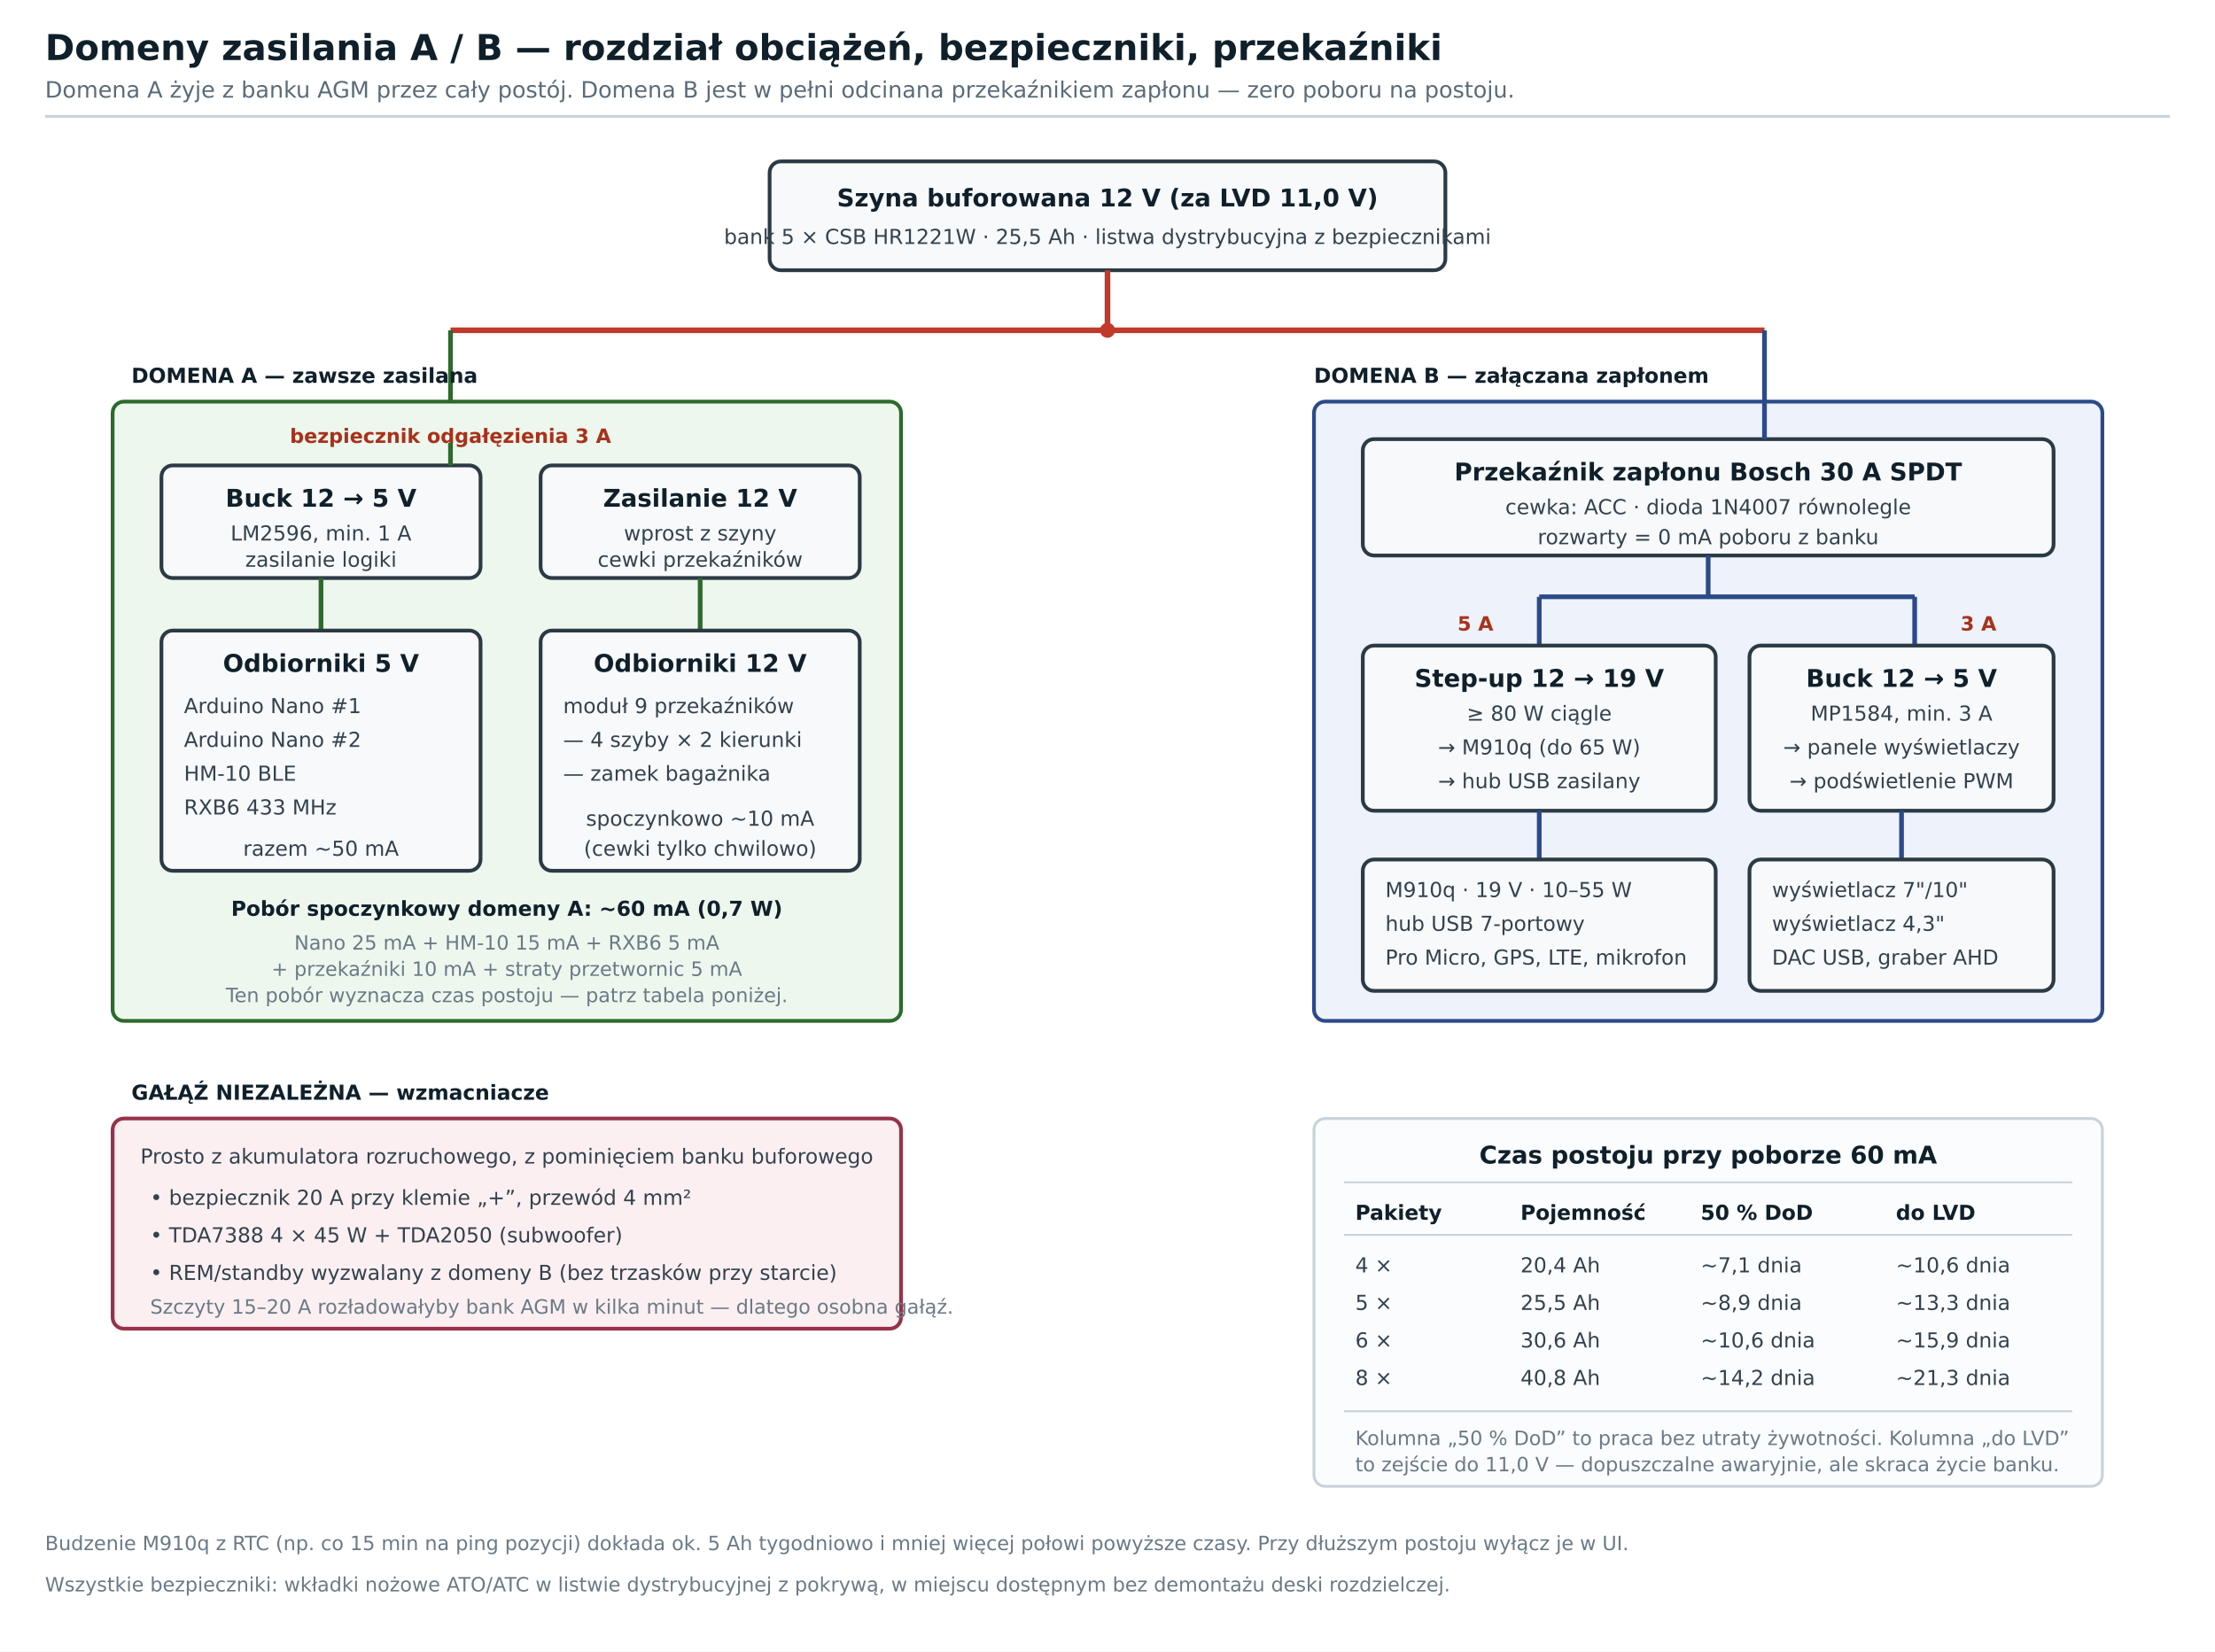
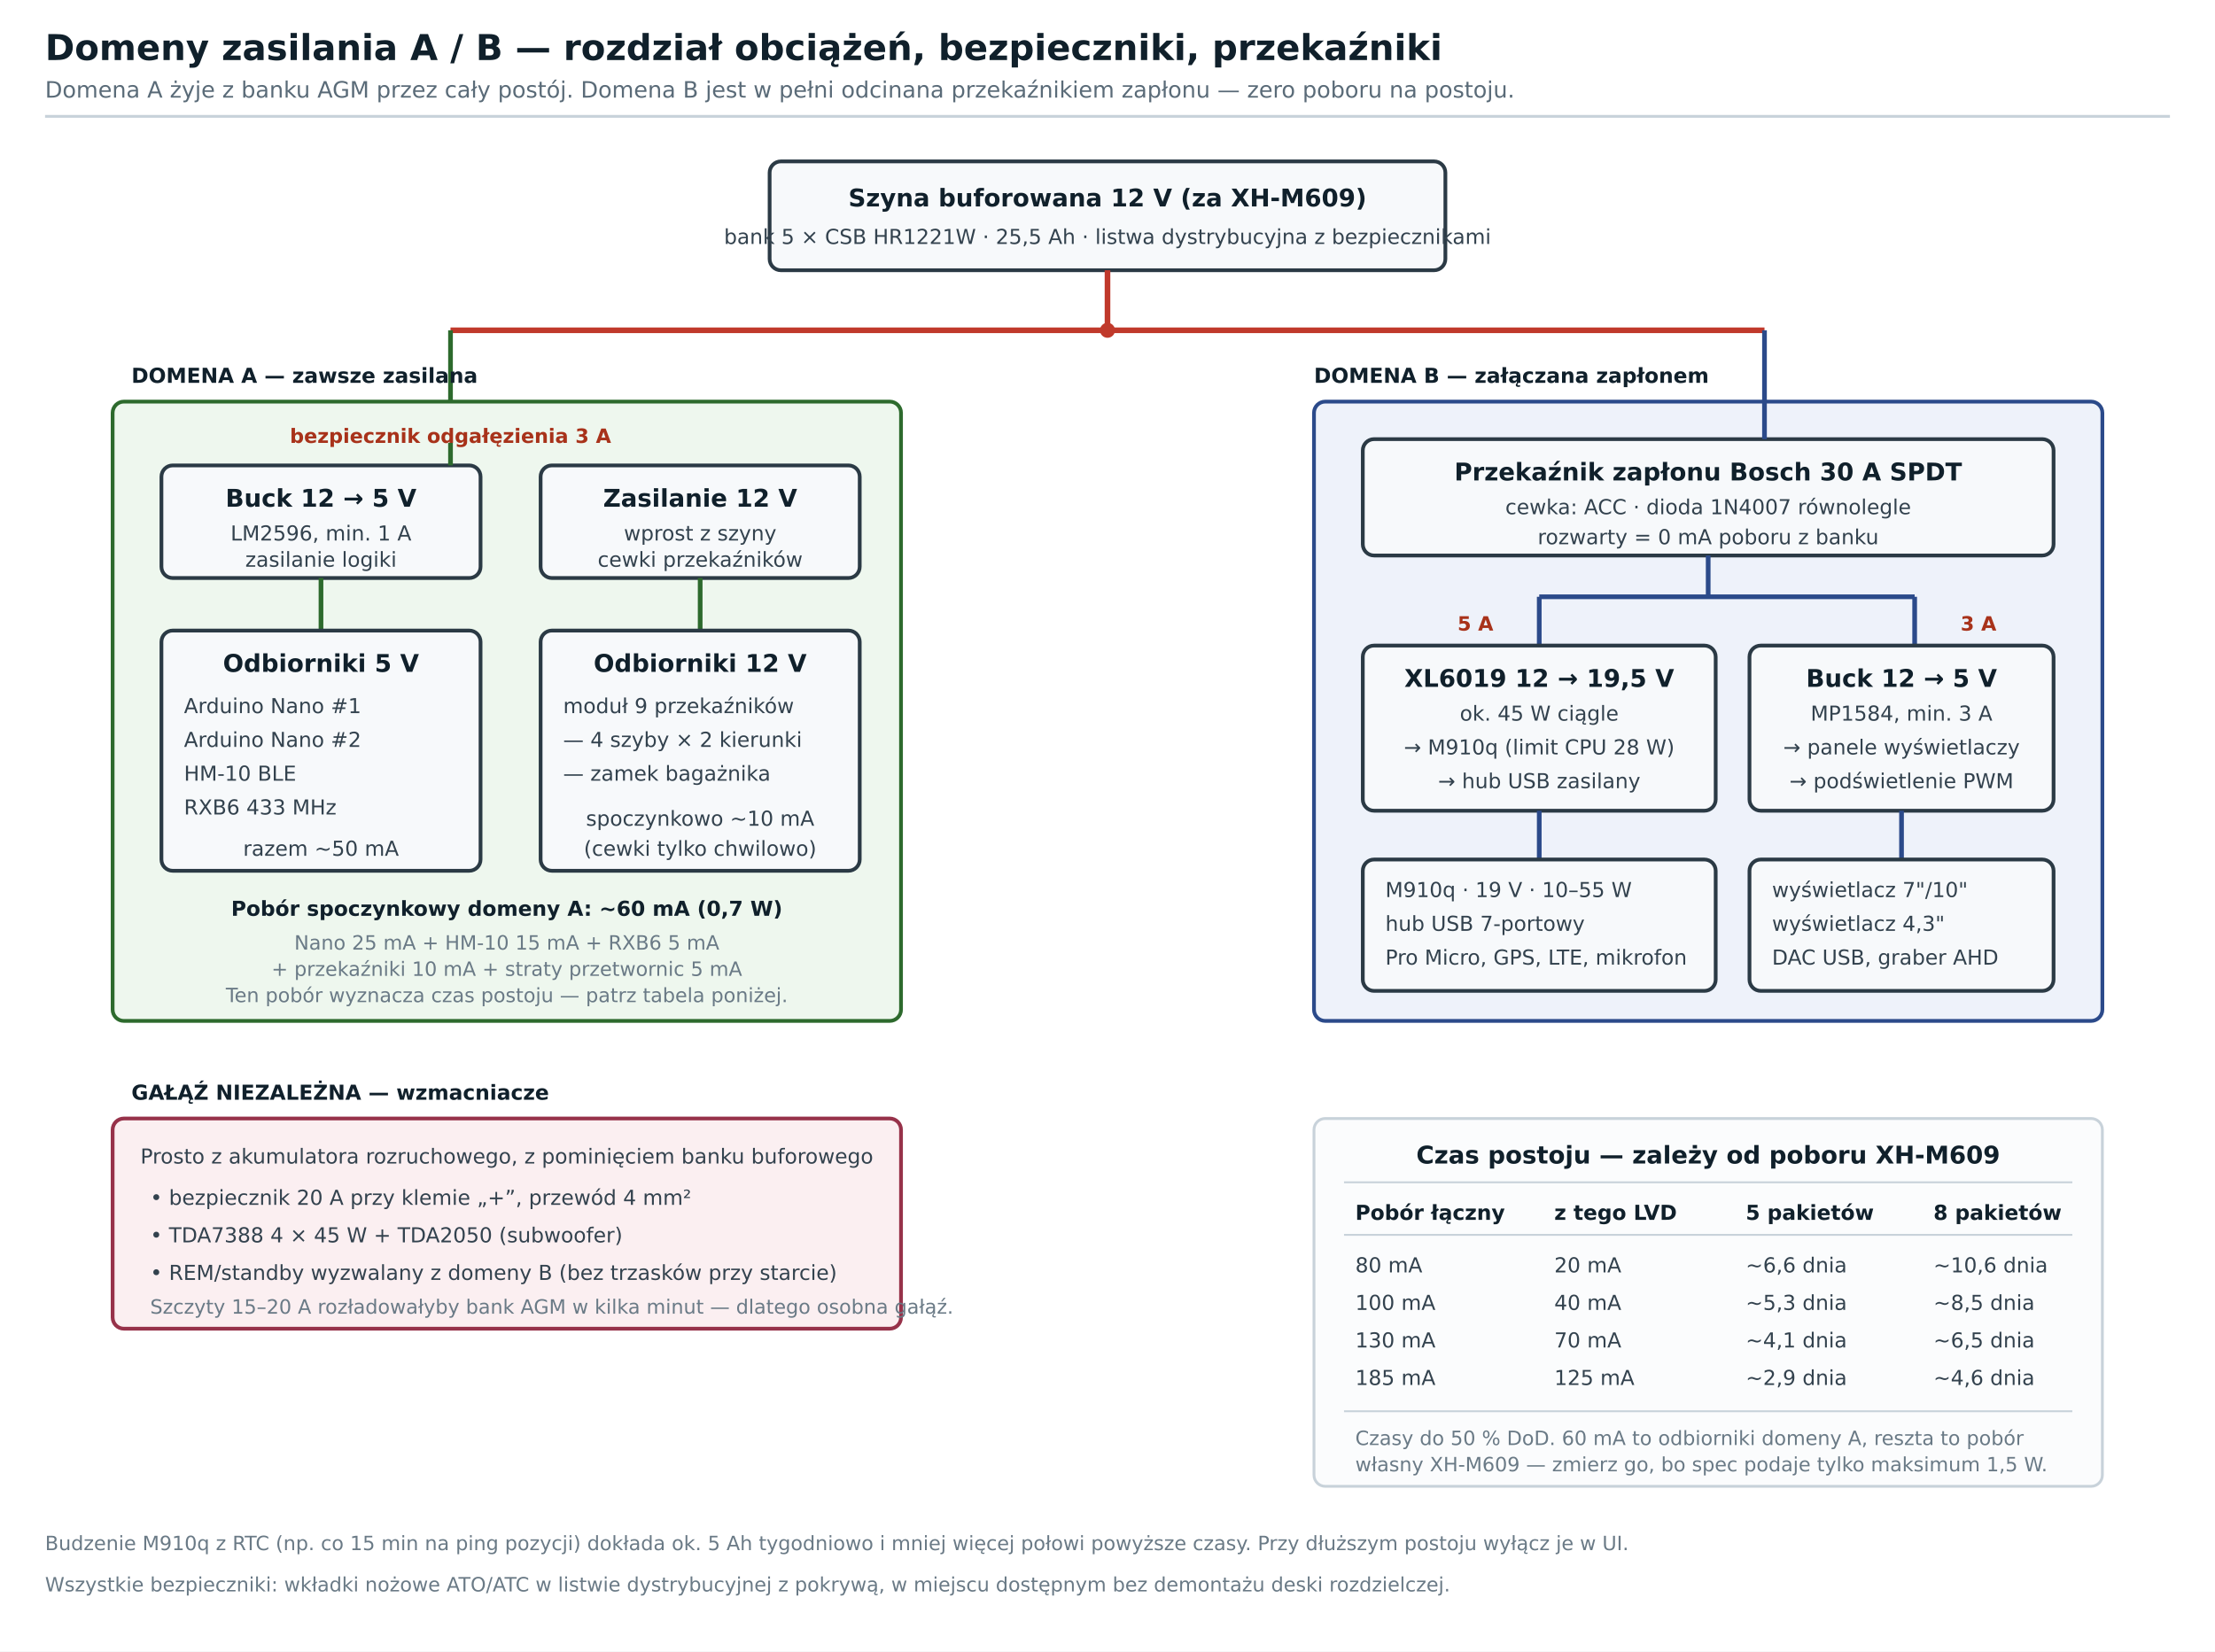
<svg xmlns="http://www.w3.org/2000/svg" width="1180" height="880" viewBox="0 0 1180 880" font-family="DejaVu Sans, Verdana, sans-serif">
  <style>
    .bg   { fill: #ffffff; }
    .box  { fill: #f7f9fb; stroke: #2b3a45; stroke-width: 2; rx: 6; }
    .boxA { fill: #eef7ee; stroke: #2d6a2d; stroke-width: 2; rx: 6; }
    .boxB { fill: #eef2fa; stroke: #2b4a8a; stroke-width: 2; rx: 6; }
    .boxC { fill: #fbeff1; stroke: #97324a; stroke-width: 2; rx: 6; }
    .wire { stroke: #c0392b; stroke-width: 3; fill: none; }
    .wA   { stroke: #2d6a2d; stroke-width: 2.5; fill: none; }
    .wB   { stroke: #2b4a8a; stroke-width: 2.5; fill: none; }
    .ttl  { font-size: 19px; font-weight: bold; fill: #10202b; }
    .sub  { font-size: 12px; fill: #5a6b78; }
    .h    { font-size: 13px; font-weight: bold; fill: #10202b; text-anchor: middle; }
    .t    { font-size: 11px; fill: #33424e; text-anchor: middle; }
    .tl   { font-size: 11px; fill: #33424e; }
    .tb   { font-size: 11px; font-weight: bold; fill: #10202b; }
    .note { font-size: 10.5px; fill: #6a7a86; }
    .fuse { font-size: 10.5px; font-weight: bold; fill: #a8321a; text-anchor: middle; }
  </style>
  <rect class="bg" x="0" y="0" width="1180" height="880" />
  <text class="ttl" x="24" y="32">Domeny zasilania A / B — rozdział obciążeń, bezpieczniki, przekaźniki</text>
  <text class="sub" x="24" y="52">Domena A żyje z banku AGM przez cały postój. Domena B jest w pełni odcinana przekaźnikiem zapłonu — zero poboru na postoju.</text>
  <line x1="24" y1="62" x2="1156" y2="62" stroke="#c8d2da" stroke-width="1.5" />
  <rect class="box" x="410" y="86" width="360" height="58" />
-   <text class="h" x="590" y="110">Szyna buforowana 12 V (za LVD 11,0 V)</text>
+   <text class="h" x="590" y="110">Szyna buforowana 12 V (za XH-M609)</text>
  <text class="t" x="590" y="130">bank 5 × CSB HR1221W · 25,5 Ah · listwa dystrybucyjna z bezpiecznikami</text>
  <path class="wire" d="M590 144 L590 176" />
  <path class="wire" d="M240 176 L940 176" />
  <path class="wA" d="M240 176 L240 214" />
  <path class="wB" d="M940 176 L940 214" />
  <circle cx="590" cy="176" r="4" fill="#c0392b" />
  <text class="tb" x="70" y="204" fill="#2d6a2d" font-size="14">DOMENA A — zawsze zasilana</text>
  <rect class="boxA" x="60" y="214" width="420" height="330" />
  <text class="fuse" x="240" y="236">bezpiecznik odgałęzienia 3 A</text>
  <rect class="box" x="86" y="248" width="170" height="60" />
  <text class="h" x="171" y="270">Buck 12 → 5 V</text>
  <text class="t" x="171" y="288">LM2596, min. 1 A</text>
  <text class="t" x="171" y="302">zasilanie logiki</text>
  <rect class="box" x="288" y="248" width="170" height="60" />
  <text class="h" x="373" y="270">Zasilanie 12 V</text>
  <text class="t" x="373" y="288">wprost z szyny</text>
  <text class="t" x="373" y="302">cewki przekaźników</text>
  <path class="wA" d="M240 236 L240 248" />
  <path class="wA" d="M171 308 L171 336" />
  <path class="wA" d="M373 308 L373 336" />
  <rect class="box" x="86" y="336" width="170" height="128" />
  <text class="h" x="171" y="358">Odbiorniki 5 V</text>
  <text class="tl" x="98" y="380">Arduino Nano #1</text>
  <text class="tl" x="98" y="398">Arduino Nano #2</text>
  <text class="tl" x="98" y="416">HM-10 BLE</text>
  <text class="tl" x="98" y="434">RXB6 433 MHz</text>
  <text class="t" x="171" y="456">razem ~50 mA</text>
  <rect class="box" x="288" y="336" width="170" height="128" />
  <text class="h" x="373" y="358">Odbiorniki 12 V</text>
  <text class="tl" x="300" y="380">moduł 9 przekaźników</text>
  <text class="tl" x="300" y="398">— 4 szyby × 2 kierunki</text>
  <text class="tl" x="300" y="416">— zamek bagażnika</text>
  <text class="t" x="373" y="440">spoczynkowo ~10 mA</text>
  <text class="t" x="373" y="456">(cewki tylko chwilowo)</text>
  <text class="tb" x="270" y="488" text-anchor="middle">Pobór spoczynkowy domeny A: ~60 mA (0,7 W)</text>
  <text class="note" x="270" y="506" text-anchor="middle">Nano 25 mA + HM-10 15 mA + RXB6 5 mA</text>
  <text class="note" x="270" y="520" text-anchor="middle">+ przekaźniki 10 mA + straty przetwornic 5 mA</text>
  <text class="note" x="270" y="534" text-anchor="middle">Ten pobór wyznacza czas postoju — patrz tabela poniżej.</text>
  <text class="tb" x="700" y="204" fill="#2b4a8a" font-size="14">DOMENA B — załączana zapłonem</text>
  <rect class="boxB" x="700" y="214" width="420" height="330" />
  <rect class="box" x="726" y="234" width="368" height="62" />
  <text class="h" x="910" y="256">Przekaźnik zapłonu Bosch 30 A SPDT</text>
  <text class="t" x="910" y="274">cewka: ACC · dioda 1N4007 równolegle</text>
  <text class="t" x="910" y="290">rozwarty = 0 mA poboru z banku</text>
  <path class="wB" d="M940 214 L940 234" />
  <path class="wB" d="M910 296 L910 318" />
  <path class="wB" d="M820 318 L1020 318" />
  <path class="wB" d="M820 318 L820 344" />
  <path class="wB" d="M1020 318 L1020 344" />
  <rect class="box" x="726" y="344" width="188" height="88" />
  <text class="fuse" x="786" y="336">5 A</text>
-   <text class="h" x="820" y="366">Step-up 12 → 19 V</text>
-   <text class="t" x="820" y="384">≥ 80 W ciągle</text>
-   <text class="t" x="820" y="402">→ M910q (do 65 W)</text>
+   <text class="h" x="820" y="366">XL6019 12 → 19,5 V</text>
+   <text class="t" x="820" y="384">ok. 45 W ciągle</text>
+   <text class="t" x="820" y="402">→ M910q (limit CPU 28 W)</text>
  <text class="t" x="820" y="420">→ hub USB zasilany</text>
  <rect class="box" x="932" y="344" width="162" height="88" />
  <text class="fuse" x="1054" y="336">3 A</text>
  <text class="h" x="1013" y="366">Buck 12 → 5 V</text>
  <text class="t" x="1013" y="384">MP1584, min. 3 A</text>
  <text class="t" x="1013" y="402">→ panele wyświetlaczy</text>
  <text class="t" x="1013" y="420">→ podświetlenie PWM</text>
  <path class="wB" d="M820 432 L820 458" />
  <path class="wB" d="M1013 432 L1013 458" />
  <rect class="box" x="726" y="458" width="188" height="70" />
  <text class="tl" x="738" y="478">M910q · 19 V · 10–55 W</text>
  <text class="tl" x="738" y="496">hub USB 7-portowy</text>
  <text class="tl" x="738" y="514">Pro Micro, GPS, LTE, mikrofon</text>
  <rect class="box" x="932" y="458" width="162" height="70" />
  <text class="tl" x="944" y="478">wyświetlacz 7"/10"</text>
  <text class="tl" x="944" y="496">wyświetlacz 4,3"</text>
  <text class="tl" x="944" y="514">DAC USB, graber AHD</text>
  <text class="tb" x="70" y="586" fill="#97324a" font-size="14">GAŁĄŹ NIEZALEŻNA — wzmacniacze</text>
  <rect class="boxC" x="60" y="596" width="420" height="112" />
  <text class="t" x="270" y="620">Prosto z akumulatora rozruchowego, z pominięciem banku buforowego</text>
  <text class="tl" x="80" y="642">• bezpiecznik 20 A przy klemie „+”, przewód 4 mm²</text>
  <text class="tl" x="80" y="662">• TDA7388 4 × 45 W + TDA2050 (subwoofer)</text>
  <text class="tl" x="80" y="682">• REM/standby wyzwalany z domeny B (bez trzasków przy starcie)</text>
  <text class="note" x="80" y="700">Szczyty 15–20 A rozładowałyby bank AGM w kilka minut — dlatego osobna gałąź.</text>
  <rect x="700" y="596" width="420" height="196" fill="#fbfcfd" stroke="#c8d2da" stroke-width="1.5" rx="6" />
-   <text class="h" x="910" y="620">Czas postoju przy poborze 60 mA</text>
+   <text class="h" x="910" y="620">Czas postoju — zależy od poboru XH-M609</text>
  <line x1="716" y1="630" x2="1104" y2="630" stroke="#c8d2da" />
-   <text class="tb" x="722" y="650">Pakiety</text>
-   <text class="tb" x="810" y="650">Pojemność</text>
-   <text class="tb" x="906" y="650">50 % DoD</text>
-   <text class="tb" x="1010" y="650">do LVD</text>
+   <text class="tb" x="722" y="650">Pobór łączny</text>
+   <text class="tb" x="828" y="650">z tego LVD</text>
+   <text class="tb" x="930" y="650">5 pakietów</text>
+   <text class="tb" x="1030" y="650">8 pakietów</text>
  <line x1="716" y1="658" x2="1104" y2="658" stroke="#c8d2da" />
-   <text class="tl" x="722" y="678">4 ×</text>
-   <text class="tl" x="810" y="678">20,4 Ah</text>
-   <text class="tl" x="906" y="678">~7,1 dnia</text>
-   <text class="tl" x="1010" y="678">~10,6 dnia</text>
-   <text class="tl" x="722" y="698">5 ×</text>
-   <text class="tl" x="810" y="698">25,5 Ah</text>
-   <text class="tl" x="906" y="698">~8,9 dnia</text>
-   <text class="tl" x="1010" y="698">~13,3 dnia</text>
-   <text class="tl" x="722" y="718">6 ×</text>
-   <text class="tl" x="810" y="718">30,6 Ah</text>
-   <text class="tl" x="906" y="718">~10,6 dnia</text>
-   <text class="tl" x="1010" y="718">~15,9 dnia</text>
-   <text class="tl" x="722" y="738">8 ×</text>
-   <text class="tl" x="810" y="738">40,8 Ah</text>
-   <text class="tl" x="906" y="738">~14,2 dnia</text>
-   <text class="tl" x="1010" y="738">~21,3 dnia</text>
+   <text class="tl" x="722" y="678">80 mA</text>
+   <text class="tl" x="828" y="678">20 mA</text>
+   <text class="tl" x="930" y="678">~6,6 dnia</text>
+   <text class="tl" x="1030" y="678">~10,6 dnia</text>
+   <text class="tl" x="722" y="698">100 mA</text>
+   <text class="tl" x="828" y="698">40 mA</text>
+   <text class="tl" x="930" y="698">~5,3 dnia</text>
+   <text class="tl" x="1030" y="698">~8,5 dnia</text>
+   <text class="tl" x="722" y="718">130 mA</text>
+   <text class="tl" x="828" y="718">70 mA</text>
+   <text class="tl" x="930" y="718">~4,1 dnia</text>
+   <text class="tl" x="1030" y="718">~6,5 dnia</text>
+   <text class="tl" x="722" y="738">185 mA</text>
+   <text class="tl" x="828" y="738">125 mA</text>
+   <text class="tl" x="930" y="738">~2,9 dnia</text>
+   <text class="tl" x="1030" y="738">~4,6 dnia</text>
  <line x1="716" y1="752" x2="1104" y2="752" stroke="#c8d2da" />
-   <text class="note" x="722" y="770">Kolumna „50 % DoD” to praca bez utraty żywotności. Kolumna „do LVD”</text>
-   <text class="note" x="722" y="784">to zejście do 11,0 V — dopuszczalne awaryjnie, ale skraca życie banku.</text>
+   <text class="note" x="722" y="770">Czasy do 50 % DoD. 60 mA to odbiorniki domeny A, reszta to pobór</text>
+   <text class="note" x="722" y="784">własny XH-M609 — zmierz go, bo spec podaje tylko maksimum 1,5 W.</text>
  <text class="note" x="24" y="826">Budzenie M910q z RTC (np. co 15 min na ping pozycji) dokłada ok. 5 Ah tygodniowo i mniej więcej połowi powyższe czasy. Przy dłuższym postoju wyłącz je w UI.</text>
  <text class="note" x="24" y="848">Wszystkie bezpieczniki: wkładki nożowe ATO/ATC w listwie dystrybucyjnej z pokrywą, w miejscu dostępnym bez demontażu deski rozdzielczej.</text>
</svg>
